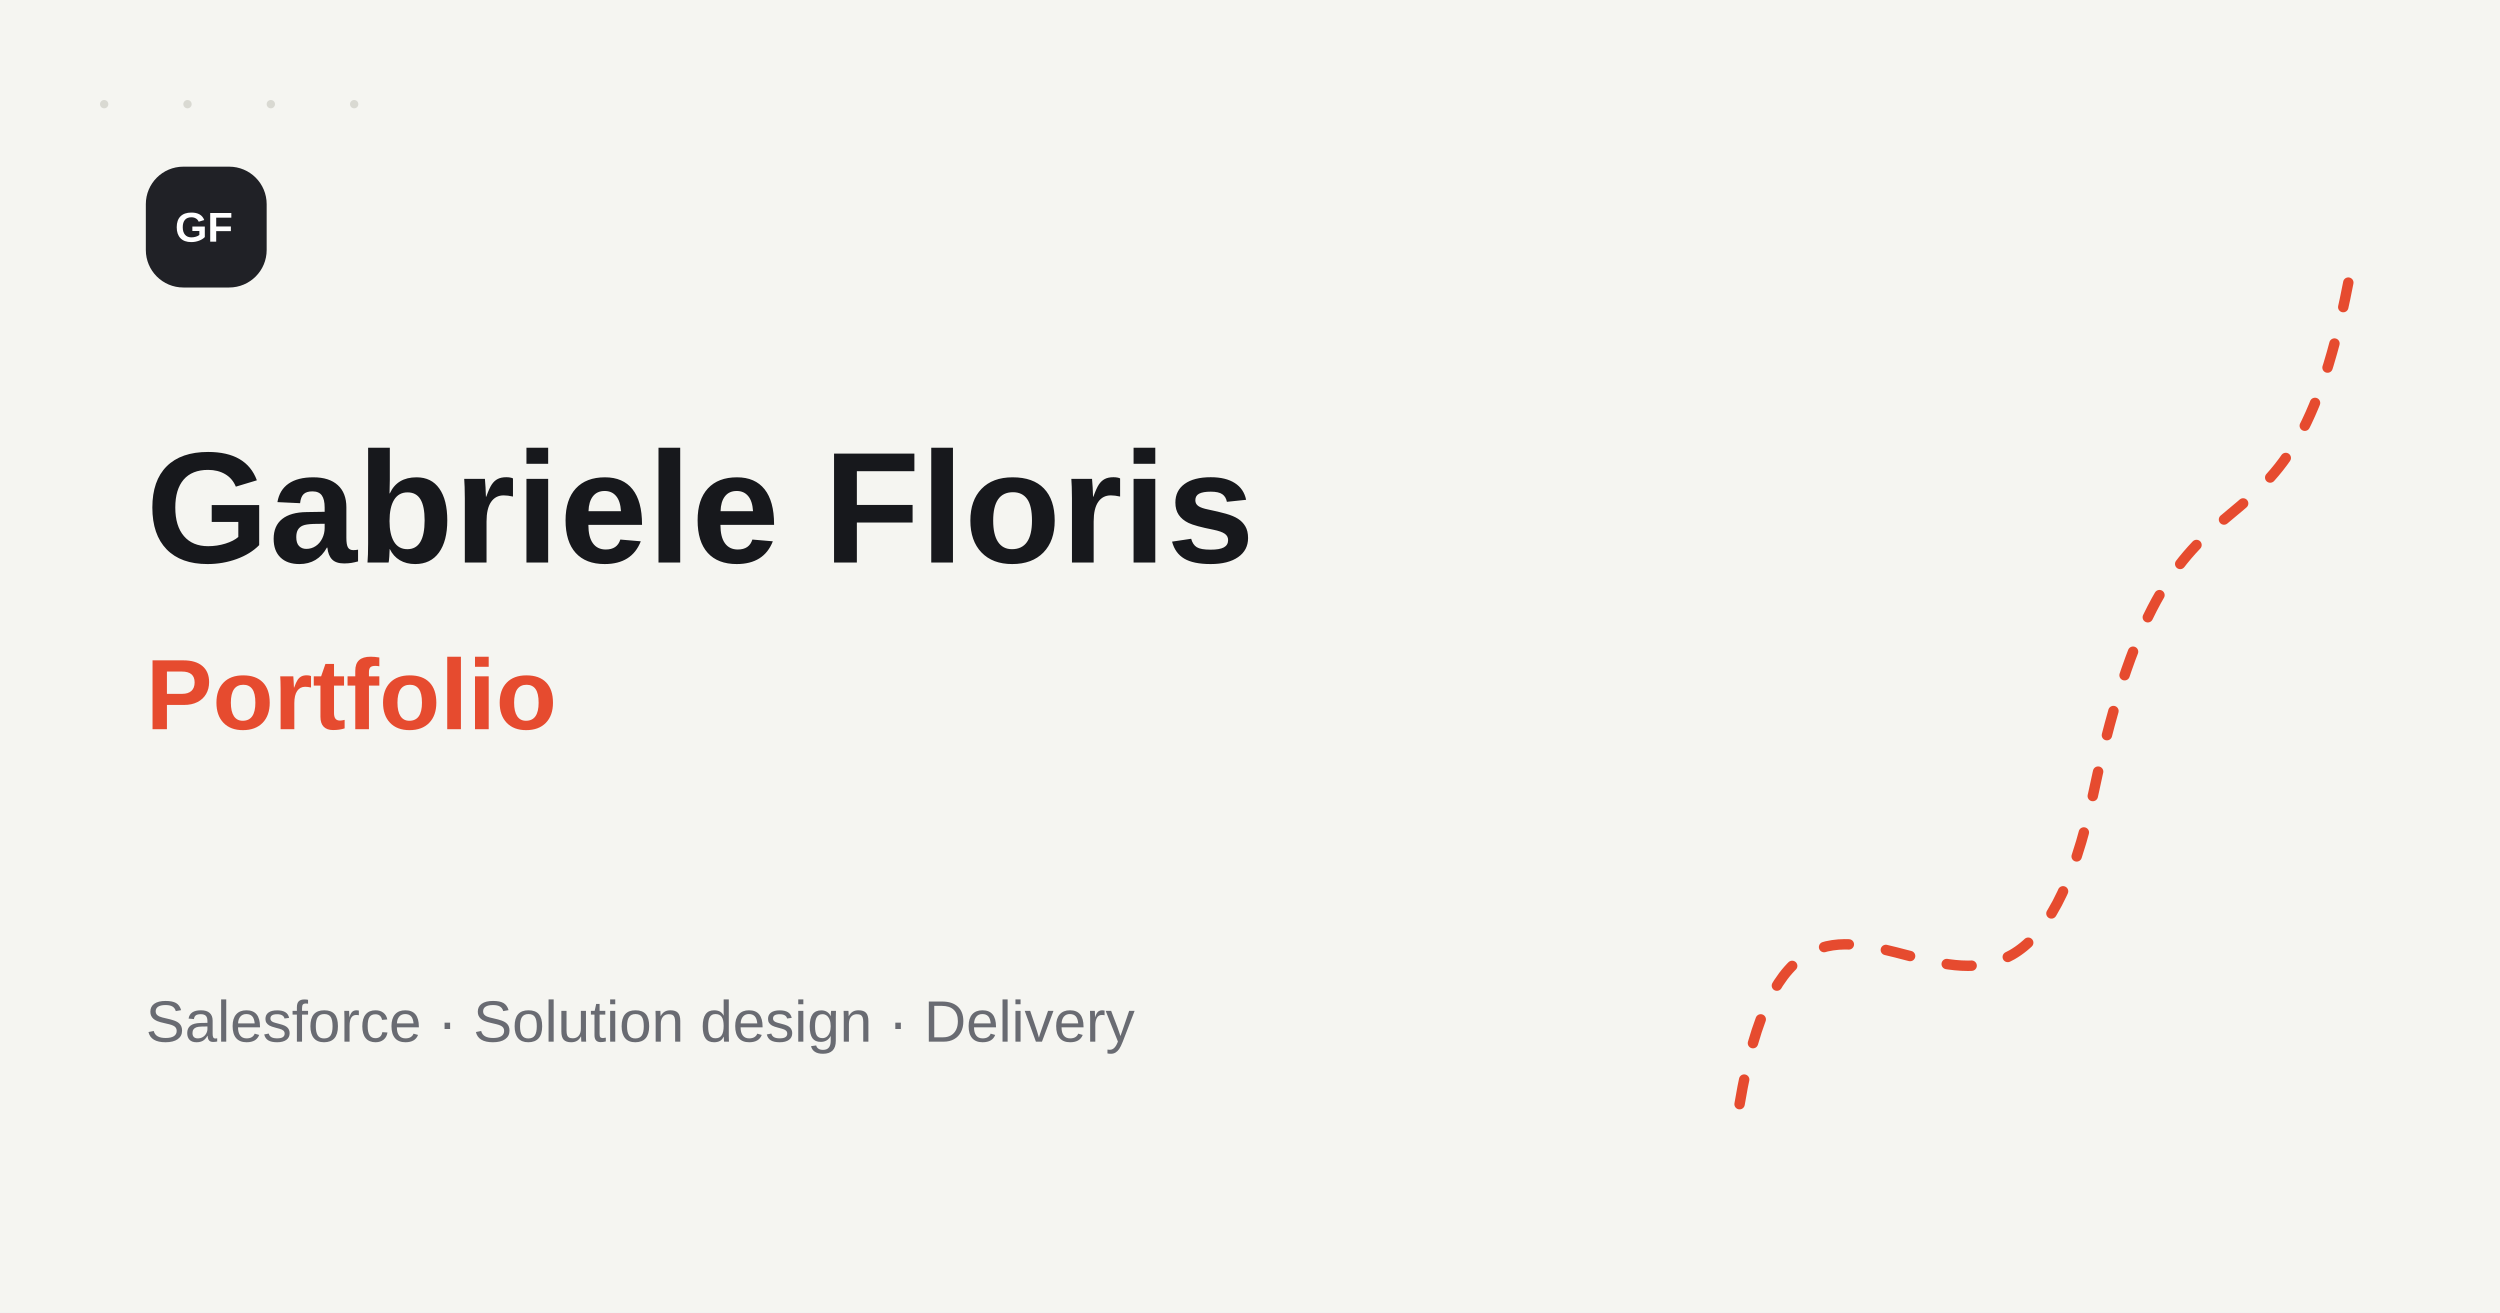
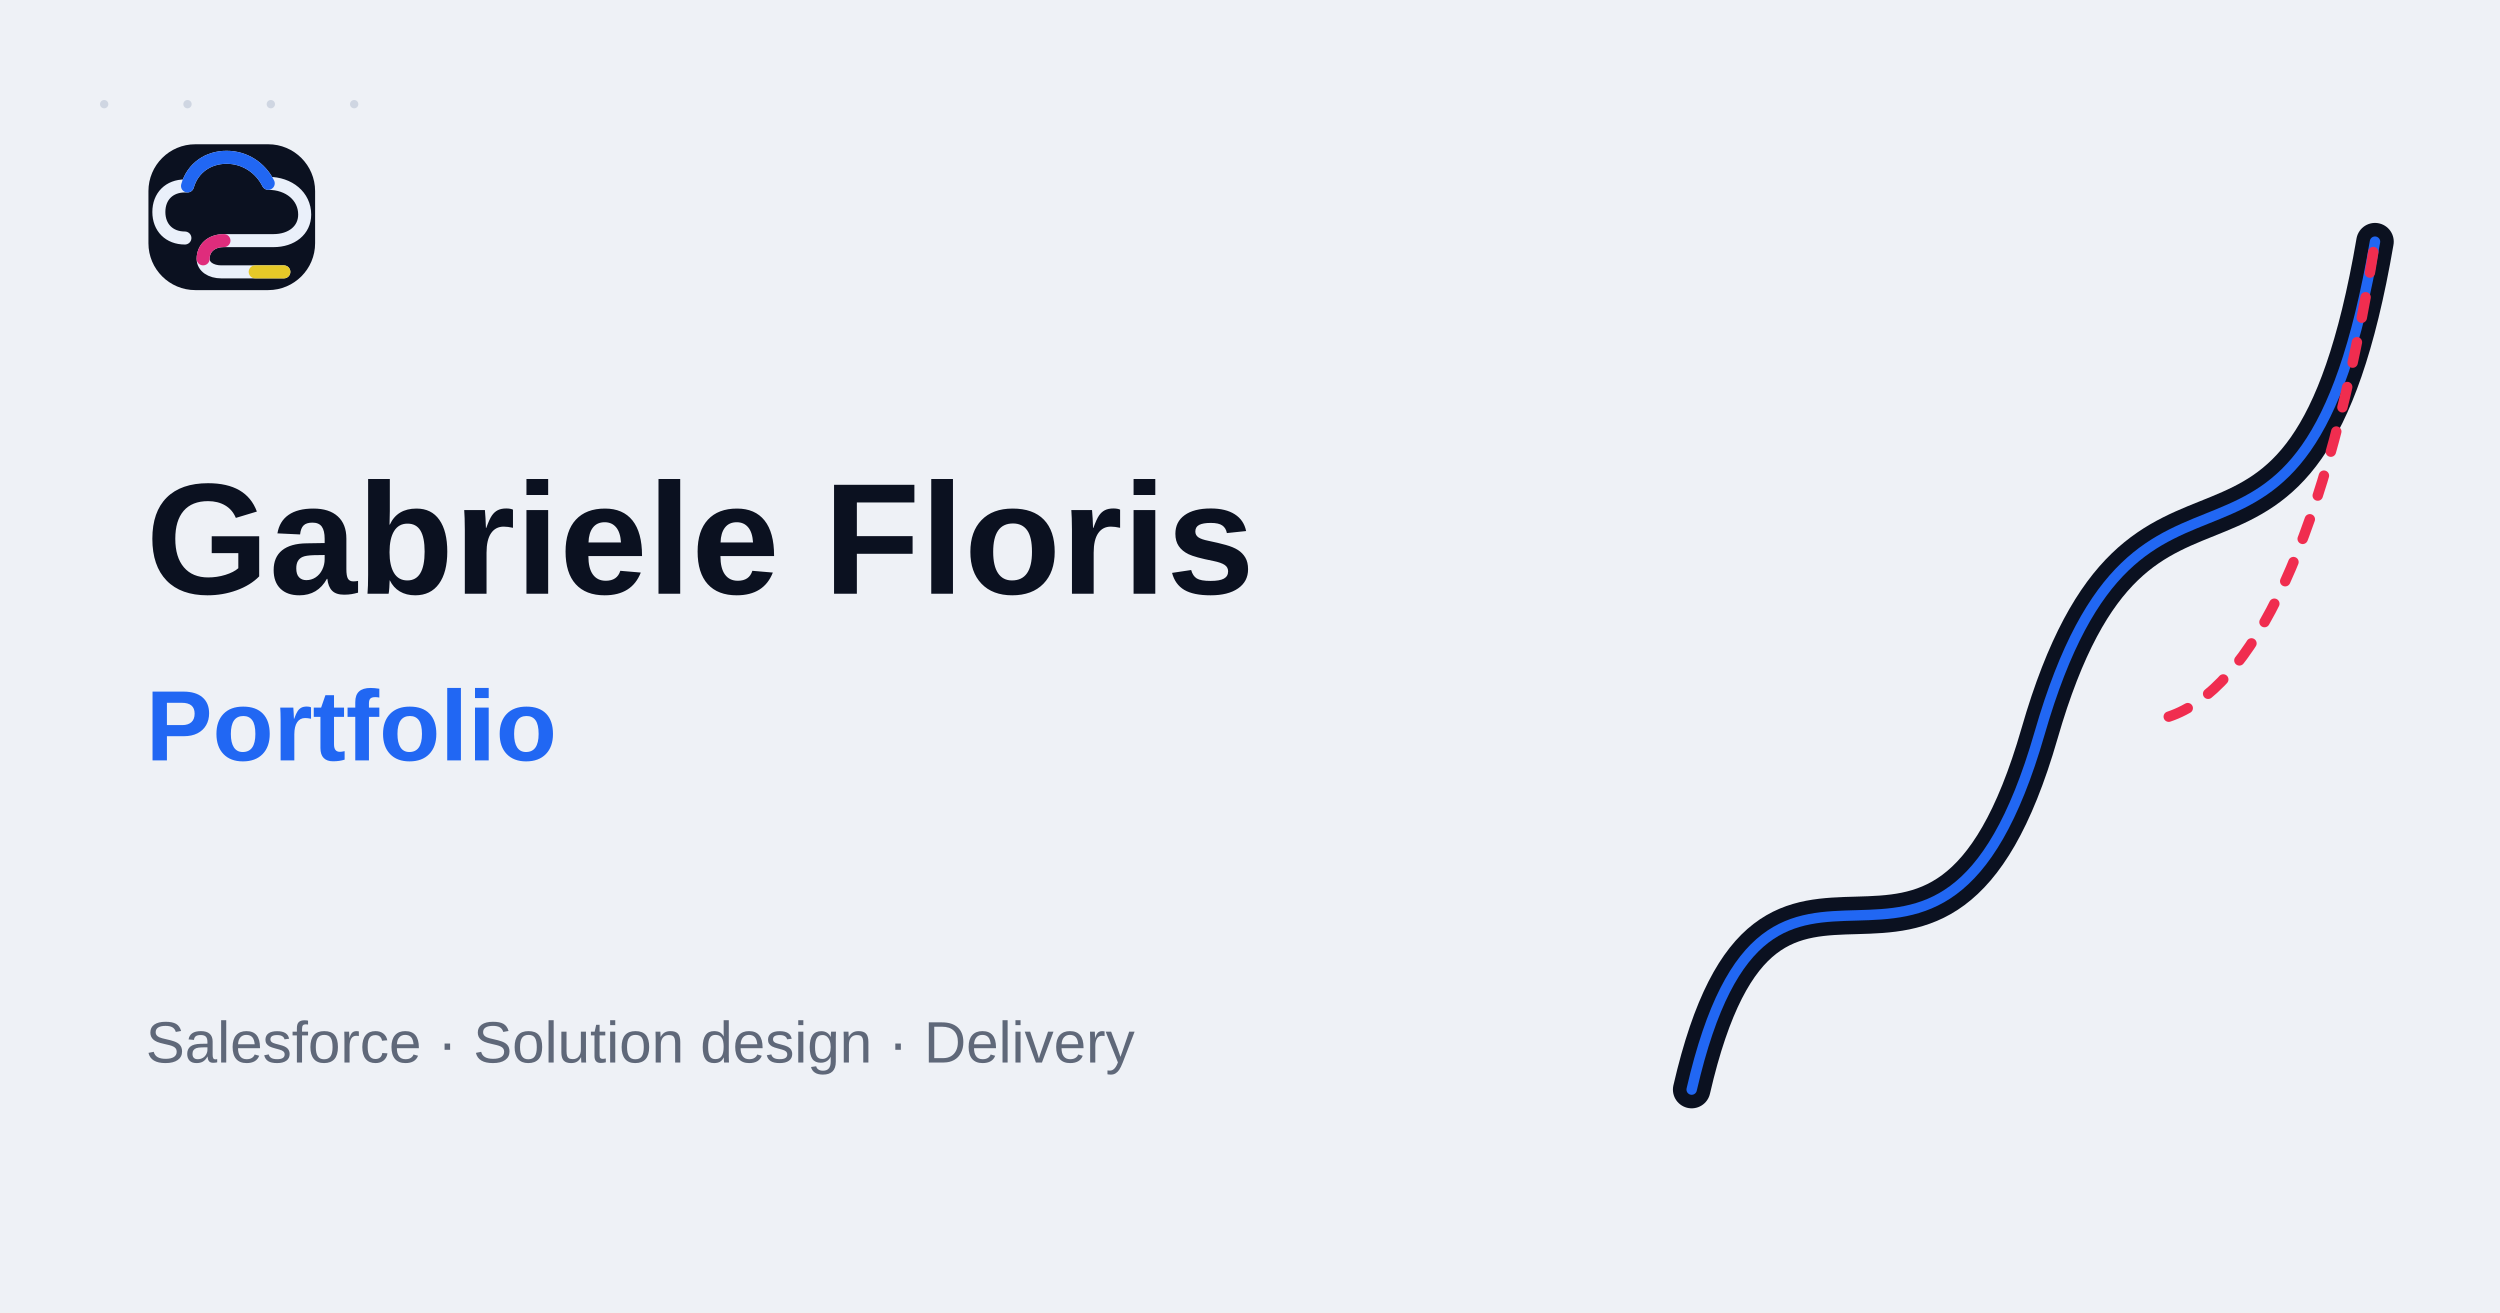
<svg xmlns="http://www.w3.org/2000/svg" width="1200" height="630" viewBox="0 0 1200 630">
-   <rect width="1200" height="630" fill="#f5f5f1" />
-   <g fill="#d9d9d2">
+   <rect width="1200" height="630" fill="#eef1f6" />
+   <g fill="#cfd6e2">
    <circle cx="50" cy="50" r="2" />
    <circle cx="90" cy="50" r="2" />
    <circle cx="130" cy="50" r="2" />
    <circle cx="170" cy="50" r="2" />
  </g>
-   <rect x="70" y="80" width="58" height="58" rx="18" fill="#202126" />
-   <text x="84" y="116" fill="#fff" font-family="Arial" font-size="20" font-weight="700">GF</text>
-   <text x="70" y="270" fill="#17181c" font-family="Arial" font-size="76" font-weight="700">Gabriele Floris</text>
-   <text x="70" y="350" fill="#e64b2f" font-family="Arial" font-size="48" font-weight="700">Portfolio</text>
-   <text x="70" y="500" fill="#696b72" font-family="Arial" font-size="28">Salesforce · Solution design · Delivery</text>
-   <path d="M835 530c30-180 130 40 170-150s95-80 125-260" fill="none" stroke="#e64b2f" stroke-width="5" stroke-linecap="round" stroke-dasharray="12 18" />
+   <g transform="translate(70 68) scale(1.25)">
+     <rect x="1" y="1" width="64" height="56" rx="18" fill="#0b1120" />
+     <path d="M15 37c-6 0-10-4-10-10s4-10 10-10h1C18 10 24 6 31 6c7 0 13 4 16 10 8 0 14 5 14 12 0 6-5 10-12 10H30c-5 0-8 3-8 7 0 3 3 5 7 5h24" fill="none" stroke="#eaf0fa" stroke-width="5" stroke-linecap="round" stroke-linejoin="round" />
+     <path d="M16 17C18 10 24 6 31 6c7 0 13 4 16 10" fill="none" stroke="#2167f3" stroke-width="5" stroke-linecap="round" />
+     <path d="M30 38c-5 0-8 3-8 7" fill="none" stroke="#df2c7c" stroke-width="5" stroke-linecap="round" />
+     <path d="M42 50h11" fill="none" stroke="#e6c928" stroke-width="5" stroke-linecap="round" />
+   </g>
+   <text x="70" y="285" fill="#0b1120" font-family="Arial, sans-serif" font-size="76" font-weight="700">Gabriele Floris</text>
+   <text x="70" y="365" fill="#2167f3" font-family="Arial, sans-serif" font-size="48" font-weight="700">Portfolio</text>
+   <text x="70" y="510" fill="#5f6879" font-family="Arial, sans-serif" font-size="28">Salesforce · Solution design · Delivery</text>
+   <path d="M812 523C850 358 930 522 979 352S1105 320 1140 116" fill="none" stroke="#0b1120" stroke-width="18" stroke-linecap="round" />
+   <path d="M812 523C850 358 930 522 979 352S1105 320 1140 116" fill="none" stroke="#2167f3" stroke-width="5" stroke-linecap="round" />
+   <path d="M1041 344C1080 331 1117 262 1140 116" fill="none" stroke="#f02d4f" stroke-width="5" stroke-linecap="round" stroke-dasharray="10 12" />
</svg>
